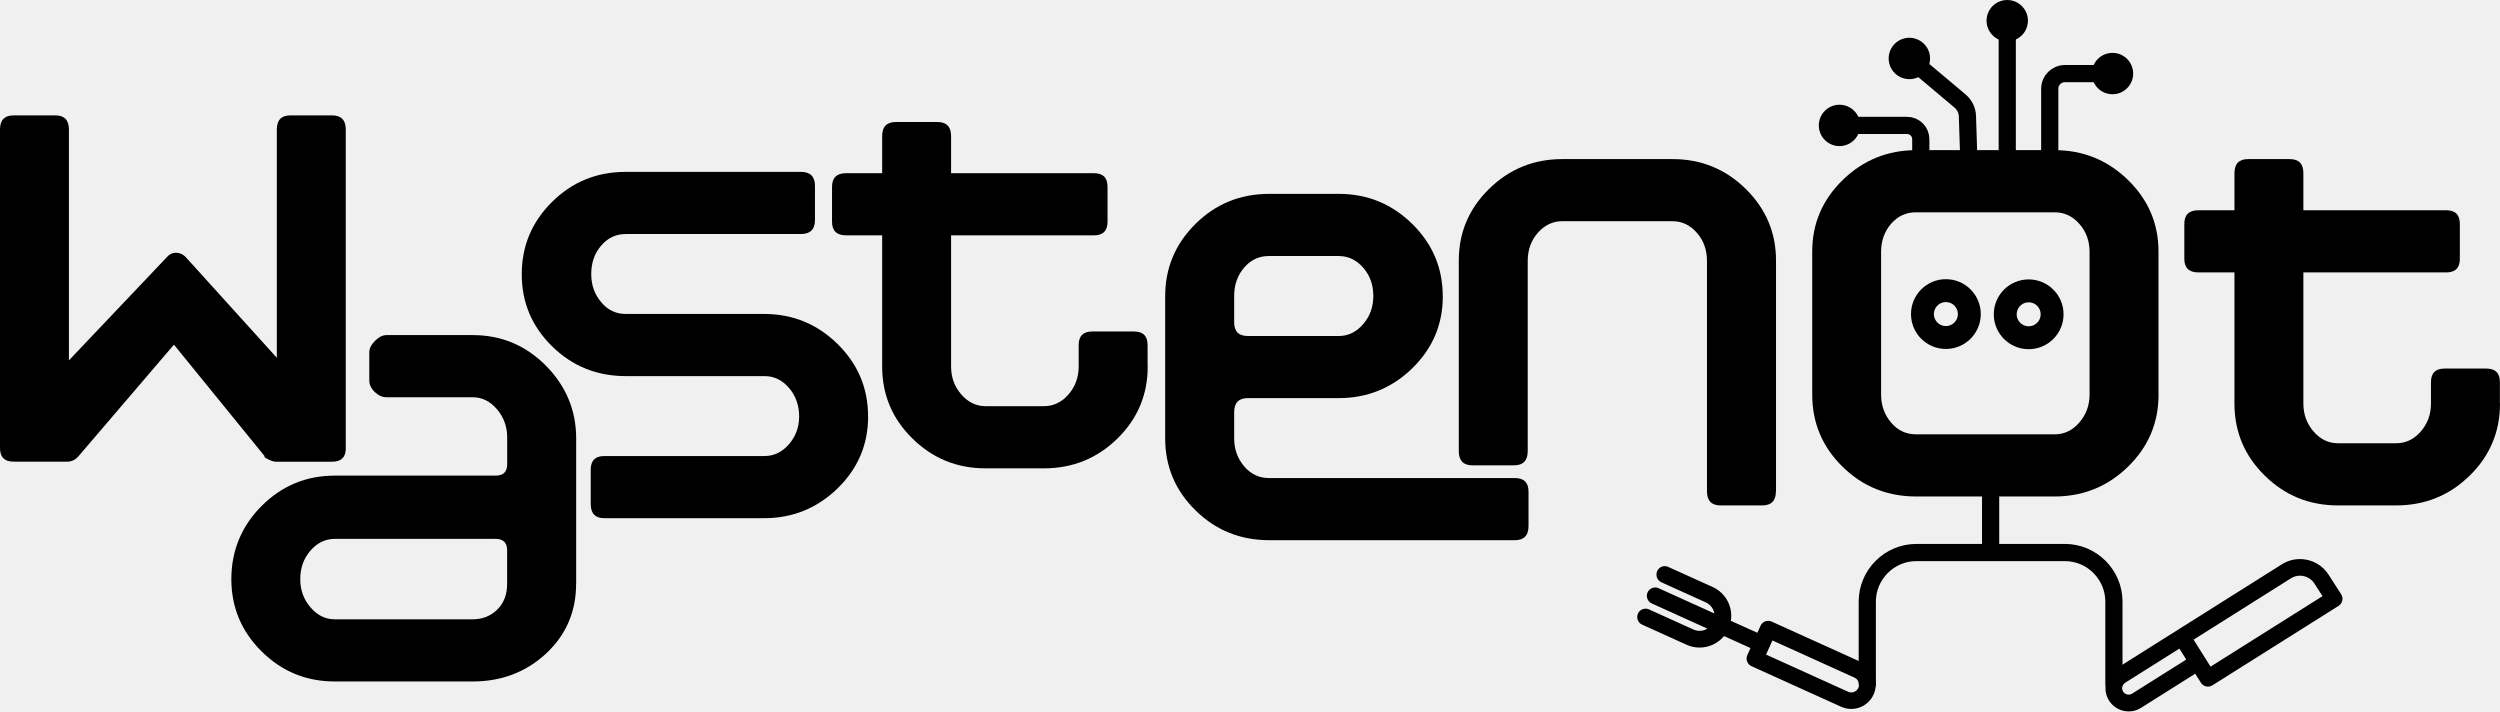
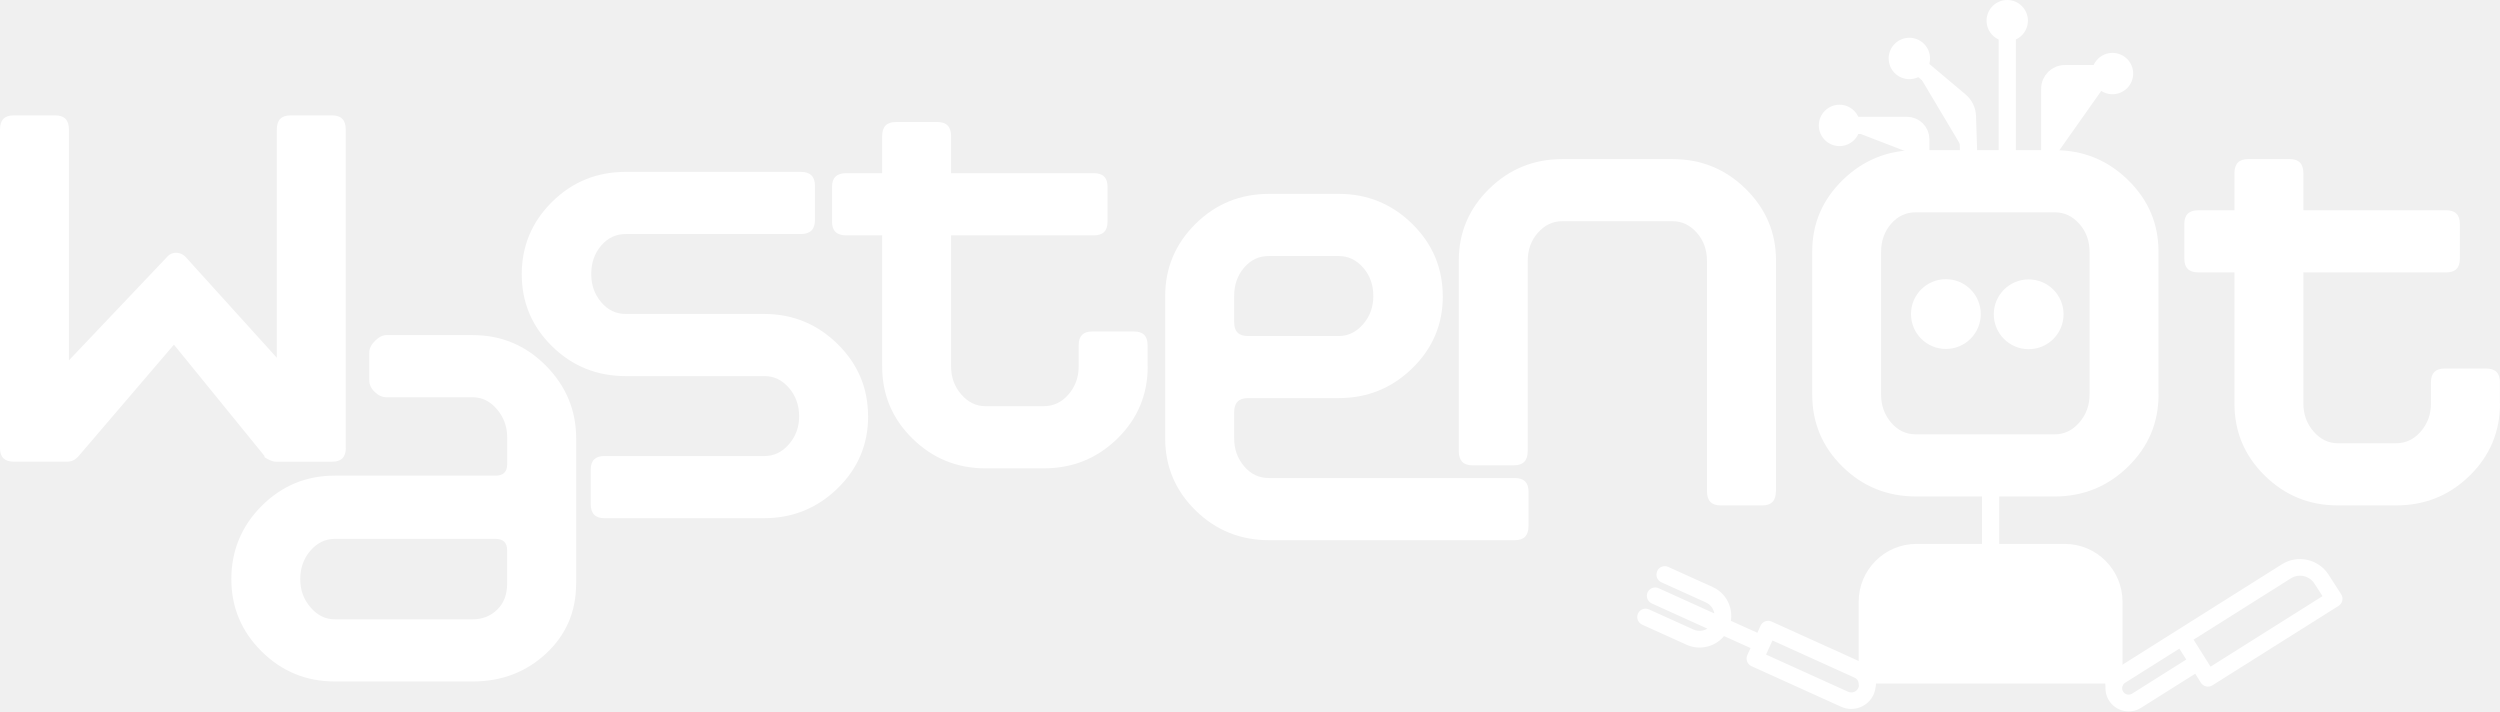
- <svg xmlns="http://www.w3.org/2000/svg" id="Layer_2" viewBox="0 0 436.37 124.17">
+ <svg xmlns="http://www.w3.org/2000/svg" id="Layer_2" fill="#FFFFFF" viewBox="0 0 436.37 124.17">
  <g id="Layer_1-2">
    <path d="m60.36,78.22c0,1.58-.79,2.37-2.37,2.37h-9.85c-.37,0-.84-.15-1.41-.46-.58-.3-.75-.46-.5-.46l-15.87-19.51-16.69,19.51c-.55.61-1.18.91-1.91.91H2.37c-1.58,0-2.37-.79-2.37-2.37V22.6c0-1.64.79-2.46,2.37-2.46h7.29c1.58,0,2.37.82,2.37,2.46v40.3l16.96-17.87c.49-.61,1.06-.91,1.73-.91.73,0,1.37.33,1.92,1l15.68,17.33V22.6c0-1.64.79-2.46,2.37-2.46h7.29c1.58,0,2.37.82,2.37,2.46v55.62Z" stroke-width="0" />
    <path d="m100.56,101.9c0,4.86-1.75,8.92-5.24,12.17-3.5,3.25-7.77,4.88-12.81,4.88h-24.07c-4.99,0-9.24-1.75-12.77-5.24-3.53-3.5-5.29-7.71-5.29-12.63s1.76-9.24,5.29-12.77,7.78-5.29,12.77-5.29h28.08c1.34,0,2.01-.67,2.01-2.01v-4.65c0-1.88-.59-3.52-1.78-4.92-1.19-1.4-2.6-2.1-4.24-2.1h-15.04c-.73,0-1.41-.3-2.05-.91-.64-.61-.96-1.28-.96-2.01v-4.92c0-.67.33-1.34,1-2.01s1.34-1,2.01-1h15.04c4.98,0,9.24,1.78,12.77,5.33,3.52,3.56,5.29,7.8,5.29,12.72v25.35Zm-12.04,0v-5.83c0-1.34-.67-2.01-2.01-2.01h-28.08c-1.64,0-3.05.68-4.24,2.05-1.19,1.37-1.78,3.03-1.78,4.97s.59,3.53,1.78,4.92c1.19,1.4,2.6,2.1,4.24,2.1h24.07c1.7,0,3.13-.56,4.29-1.69,1.15-1.12,1.73-2.63,1.73-4.51Z" stroke-width="0" />
    <path d="m151.53,72.67c0,4.92-1.78,9.12-5.34,12.58-3.56,3.46-7.84,5.2-12.84,5.2h-27.86c-1.58,0-2.38-.82-2.38-2.46v-6.02c0-1.58.79-2.37,2.38-2.37h27.95c1.65,0,3.07-.68,4.26-2.05,1.19-1.37,1.79-2.99,1.79-4.88s-.59-3.6-1.78-4.97c-1.19-1.37-2.6-2.05-4.25-2.05h-24.21c-5.06,0-9.35-1.73-12.88-5.2-3.53-3.46-5.3-7.66-5.3-12.58s1.76-9.13,5.29-12.63c3.53-3.49,7.81-5.24,12.86-5.24h30.57c1.64,0,2.46.82,2.46,2.44v5.97c0,1.63-.82,2.44-2.46,2.44h-30.57c-1.7,0-3.13.67-4.29,2.02-1.16,1.35-1.73,3-1.73,4.96s.58,3.53,1.73,4.91c1.15,1.38,2.58,2.06,4.29,2.06h24.16c4.98,0,9.25,1.75,12.81,5.24,3.56,3.5,5.33,7.71,5.33,12.63Z" stroke-width="0" />
    <path d="m200.33,63.97c0,4.92-1.76,9.12-5.29,12.58-3.53,3.46-7.81,5.2-12.86,5.2h-10.14c-4.99,0-9.24-1.73-12.77-5.2-3.53-3.46-5.29-7.66-5.29-12.58v-22.89h-6.29c-1.64,0-2.46-.79-2.46-2.37v-6.11c0-1.58.82-2.37,2.46-2.37h6.29v-6.47c0-1.64.79-2.46,2.37-2.46h7.29c1.58,0,2.37.82,2.37,2.46v6.47h24.94c1.58,0,2.37.79,2.37,2.37v6.11c0,1.58-.79,2.37-2.37,2.37h-24.94v22.89c0,1.89.59,3.51,1.78,4.88,1.19,1.37,2.6,2.05,4.24,2.05h10.14c1.7,0,3.15-.68,4.33-2.05,1.19-1.37,1.78-2.99,1.78-4.88v-3.74c0-1.58.79-2.37,2.37-2.37h7.29c1.58,0,2.37.79,2.37,2.37v3.74Z" stroke-width="0" />
    <path d="m436.37,70.44c0,4.92-1.76,9.12-5.29,12.58-3.53,3.46-7.81,5.2-12.86,5.2h-10.14c-4.99,0-9.24-1.73-12.77-5.2-3.53-3.46-5.29-7.66-5.29-12.58v-22.89h-6.29c-1.64,0-2.46-.79-2.46-2.37v-6.11c0-1.58.82-2.37,2.46-2.37h6.29v-6.47c0-1.64.79-2.46,2.37-2.46h7.29c1.58,0,2.37.82,2.37,2.46v6.47h24.94c1.58,0,2.37.79,2.37,2.37v6.11c0,1.58-.79,2.37-2.37,2.37h-24.94v22.89c0,1.89.59,3.51,1.78,4.88,1.19,1.37,2.6,2.05,4.24,2.05h10.14c1.7,0,3.15-.68,4.33-2.05,1.19-1.37,1.78-2.99,1.78-4.88v-3.74c0-1.58.79-2.37,2.37-2.37h7.29c1.58,0,2.37.79,2.37,2.37v3.74Z" stroke-width="0" />
    <path d="m251.84,51.71c0,4.92-1.78,9.12-5.34,12.58-3.56,3.46-7.84,5.2-12.84,5.2h-15.86c-1.58,0-2.38.82-2.38,2.46v4.56c0,1.89.58,3.51,1.74,4.88,1.16,1.37,2.6,2.05,4.31,2.05h42.95c1.59,0,2.38.79,2.38,2.37v6.02c0,1.64-.79,2.46-2.38,2.46h-42.86c-5.06,0-9.35-1.73-12.88-5.2-3.53-3.46-5.3-7.66-5.3-12.58v-24.8c0-4.92,1.76-9.13,5.29-12.63,3.53-3.49,7.81-5.24,12.86-5.24h12.16c4.98,0,9.25,1.75,12.81,5.24,3.56,3.5,5.33,7.71,5.33,12.63Zm-12.13-.04c0-1.96-.59-3.61-1.78-4.96-1.19-1.35-2.61-2.02-4.25-2.02h-12.22c-1.71,0-3.14.67-4.3,2.02-1.16,1.35-1.74,3-1.74,4.96v4.59c0,1.59.79,2.39,2.38,2.39h15.88c1.65,0,3.06-.69,4.25-2.06,1.19-1.38,1.78-3.01,1.78-4.91Z" stroke-width="0" />
    <path d="m309.98,85.76c0,1.64-.79,2.46-2.37,2.46h-7.29c-1.58,0-2.37-.82-2.37-2.47v-40.2c0-1.95-.59-3.59-1.78-4.93-1.18-1.34-2.6-2.01-4.24-2.01h-19.25c-1.64,0-3.05.67-4.24,2.01-1.19,1.34-1.78,2.98-1.78,4.93v33.2c0,1.64-.79,2.47-2.37,2.47h-7.29c-1.58,0-2.37-.82-2.37-2.46v-33.3c0-4.86,1.76-9.03,5.29-12.49,3.52-3.46,7.78-5.2,12.77-5.2h19.25c4.98,0,9.24,1.73,12.77,5.2,3.52,3.46,5.29,7.63,5.29,12.49v40.3Z" stroke-width="0" />
    <path d="m376.77,68.88c0,4.92-1.78,9.12-5.33,12.58s-7.83,5.2-12.81,5.2h-24.16c-5.05,0-9.33-1.73-12.86-5.2-3.53-3.46-5.29-7.66-5.29-12.58v-24.98c0-4.86,1.78-9.03,5.33-12.49,3.56-3.46,7.83-5.2,12.81-5.2h24.16c4.98,0,9.25,1.73,12.81,5.2s5.33,7.63,5.33,12.49v24.98Zm-12.04-.02v-24.86c0-1.95-.6-3.59-1.79-4.93-1.19-1.34-2.61-2.01-4.26-2.01h-24.29c-1.71,0-3.15.67-4.31,2.01-1.16,1.34-1.74,2.98-1.74,4.93v24.86c0,1.89.58,3.52,1.74,4.89,1.16,1.37,2.6,2.06,4.31,2.06h24.29c1.65,0,3.07-.69,4.26-2.06,1.19-1.37,1.79-3,1.79-4.89Z" stroke-width="0" />
-     <circle cx="339.65" cy="54.82" r="4.09" fill="none" stroke="#000" stroke-miterlimit="10" stroke-width="4" />
-     <circle cx="354.1" cy="54.86" r="4.09" fill="none" stroke="#000" stroke-miterlimit="10" stroke-width="4" />
-     <line x1="350.36" y1="28.89" x2="350.36" y2="3.43" fill="none" stroke="#000" stroke-miterlimit="10" stroke-width="3" />
+     <circle cx="339.65" cy="54.82" r="4.09" fill="#FFFFFF" stroke="#FFFFFF" stroke-miterlimit="10" stroke-width="4" />
+     <circle cx="354.1" cy="54.86" r="4.09" fill="#FFFFFF" stroke="#FFFFFF" stroke-miterlimit="10" stroke-width="4" />
+     <line x1="350.36" y1="28.89" x2="350.36" y2="3.43" fill="#FFFFFF" stroke="#FFFFFF" stroke-miterlimit="10" stroke-width="3" />
    <path d="m353.97,3.61c0-1.99-1.62-3.61-3.61-3.61s-3.61,1.62-3.61,3.61,1.62,3.61,3.61,3.61,3.61-1.62,3.61-3.61Z" stroke-width="0" />
-     <path d="m357.78,28.6v-13.11c0-1.46,1.18-2.64,2.64-2.64h8.48" fill="none" stroke="#000" stroke-miterlimit="10" stroke-width="3" />
+     <path d="m357.78,28.6v-13.11c0-1.46,1.18-2.64,2.64-2.64h8.48" fill="#FFFFFF" stroke="#FFFFFF" stroke-miterlimit="10" stroke-width="3" />
    <circle cx="368.73" cy="12.84" r="3.61" stroke-width="0" />
-     <path d="m335.27,27.43v-3.14c0-1.33-1.08-2.4-2.4-2.4h-11.97" fill="none" stroke="#000" stroke-miterlimit="10" stroke-width="3" />
+     <path d="m335.27,27.43v-3.14c0-1.33-1.08-2.4-2.4-2.4h-11.97" fill="#FFFFFF" stroke="#FFFFFF" stroke-miterlimit="10" stroke-width="3" />
    <path d="m321.08,18.28c-1.99,0-3.61,1.62-3.61,3.61s1.62,3.61,3.61,3.61,3.61-1.62,3.61-3.61-1.62-3.61-3.61-3.61Z" stroke-width="0" />
-     <path d="m343.65,27.72l-.24-7.44c-.03-1.02-.5-1.98-1.28-2.64l-8.99-7.56" fill="none" stroke="#000" stroke-miterlimit="10" stroke-width="3" />
+     <path d="m343.65,27.72l-.24-7.44c-.03-1.02-.5-1.98-1.28-2.64l-8.99-7.56" fill="#FFFFFF" stroke="#FFFFFF" stroke-miterlimit="10" stroke-width="3" />
    <path d="m335.6,7.44c-1.53-1.28-3.8-1.09-5.09.44-1.28,1.53-1.09,3.8.44,5.09,1.53,1.28,3.8,1.09,5.09-.44,1.28-1.53,1.09-3.8-.44-5.09Z" stroke-width="0" />
-     <path d="m289.49,99.81c-.28.61,0,1.33.6,1.6l7.76,3.51c1.04.47,1.66,1.49,1.67,2.56l-10.11-4.58c-.61-.28-1.33,0-1.6.6s0,1.33.6,1.6l10.11,4.58c-.82.69-1.99.9-3.03.43l-7.76-3.51c-.61-.28-1.33,0-1.6.6s0,1.33.6,1.6l7.76,3.51c2.27,1.03,4.9.31,6.36-1.59l5.03,2.27-.66,1.46c-.28.61,0,1.33.6,1.6l15.66,7.09c2.02.91,4.41.01,5.32-2.01s.01-4.41-2.01-5.32l-15.66-7.09c-.61-.28-1.33,0-1.6.6l-.66,1.46-5.03-2.27c.46-2.35-.73-4.8-3-5.82l-7.76-3.51c-.61-.28-1.33,0-1.6.6h0Zm19.76,11.65l14.55,6.59c.8.36,1.16,1.31.8,2.12s-1.31,1.16-2.12.8l-14.55-6.59,1.32-2.91h0Z" stroke="#000" stroke-miterlimit="10" stroke-width=".5" />
-     <path d="m408.44,103.87h0s-2.26-3.51-2.26-3.51c-1.68-2.54-5.14-3.29-7.72-1.67l-28.93,18.22c-1.77,1.12-2.31,3.47-1.19,5.24s3.47,2.31,5.24,1.19l9.67-6.09,1.12,1.78c.36.57,1.1.74,1.67.38l22.02-13.87c.27-.17.47-.45.54-.76.07-.31.01-.64-.16-.91h0Zm-36.16,17.42c-.64.4-1.49.21-1.9-.43s-.21-1.49.43-1.9l9.67-6.09,1.47,2.33-9.67,6.09h0Zm13.49-4.58l-3.23-5.14,17.21-10.84c1.47-.93,3.45-.5,4.4.94l1.59,2.46-19.96,12.57h0Z" stroke="#000" stroke-miterlimit="10" stroke-width=".5" />
-     <line x1="347.46" y1="78.27" x2="347.46" y2="97.78" fill="none" stroke="#000" stroke-miterlimit="10" stroke-width="3" />
-     <path d="m325.93,119.31v-14.3c0-4.72,3.86-8.57,8.57-8.57h25.91c4.72,0,8.57,3.86,8.57,8.57v14.3" fill="none" stroke="#000" stroke-linecap="round" stroke-miterlimit="10" stroke-width="3" />
+     <path d="m289.49,99.81c-.28.61,0,1.33.6,1.6l7.76,3.51c1.04.47,1.66,1.49,1.67,2.56l-10.11-4.58c-.61-.28-1.33,0-1.6.6s0,1.33.6,1.6l10.11,4.58c-.82.69-1.99.9-3.03.43l-7.76-3.51c-.61-.28-1.33,0-1.6.6s0,1.33.6,1.6l7.76,3.51c2.27,1.03,4.9.31,6.36-1.59l5.03,2.27-.66,1.46c-.28.61,0,1.33.6,1.6l15.66,7.09c2.02.91,4.41.01,5.32-2.01s.01-4.41-2.01-5.32l-15.66-7.09c-.61-.28-1.33,0-1.6.6l-.66,1.46-5.03-2.27c.46-2.35-.73-4.8-3-5.82l-7.76-3.51c-.61-.28-1.33,0-1.6.6h0Zm19.76,11.65l14.55,6.59c.8.36,1.16,1.31.8,2.12s-1.31,1.16-2.12.8l-14.55-6.59,1.32-2.91h0Z" stroke="#FFFFFF" stroke-miterlimit="10" stroke-width=".5" />
+     <path d="m408.44,103.87h0s-2.26-3.51-2.26-3.51c-1.68-2.54-5.14-3.29-7.72-1.67l-28.93,18.22c-1.77,1.12-2.31,3.47-1.19,5.24s3.47,2.31,5.24,1.19l9.67-6.09,1.12,1.78c.36.57,1.1.74,1.67.38l22.02-13.87c.27-.17.47-.45.54-.76.07-.31.01-.64-.16-.91h0Zm-36.16,17.42c-.64.4-1.49.21-1.9-.43s-.21-1.49.43-1.9l9.67-6.09,1.47,2.33-9.67,6.09h0Zm13.49-4.58l-3.23-5.14,17.21-10.84c1.47-.93,3.45-.5,4.4.94l1.59,2.46-19.96,12.57h0Z" stroke="#fff" stroke-miterlimit="10" stroke-width=".5" />
+     <line x1="347.46" y1="78.27" x2="347.46" y2="97.78" fill="#FFFFFF" stroke="#FFFFFF" stroke-miterlimit="10" stroke-width="3" />
+     <path d="m325.93,119.31v-14.3c0-4.72,3.86-8.57,8.57-8.57h25.91c4.72,0,8.57,3.86,8.57,8.57v14.3" fill="#FFFFFF" stroke="#FFFFFF" stroke-linecap="round" stroke-miterlimit="10" stroke-width="3" />
  </g>
</svg>
